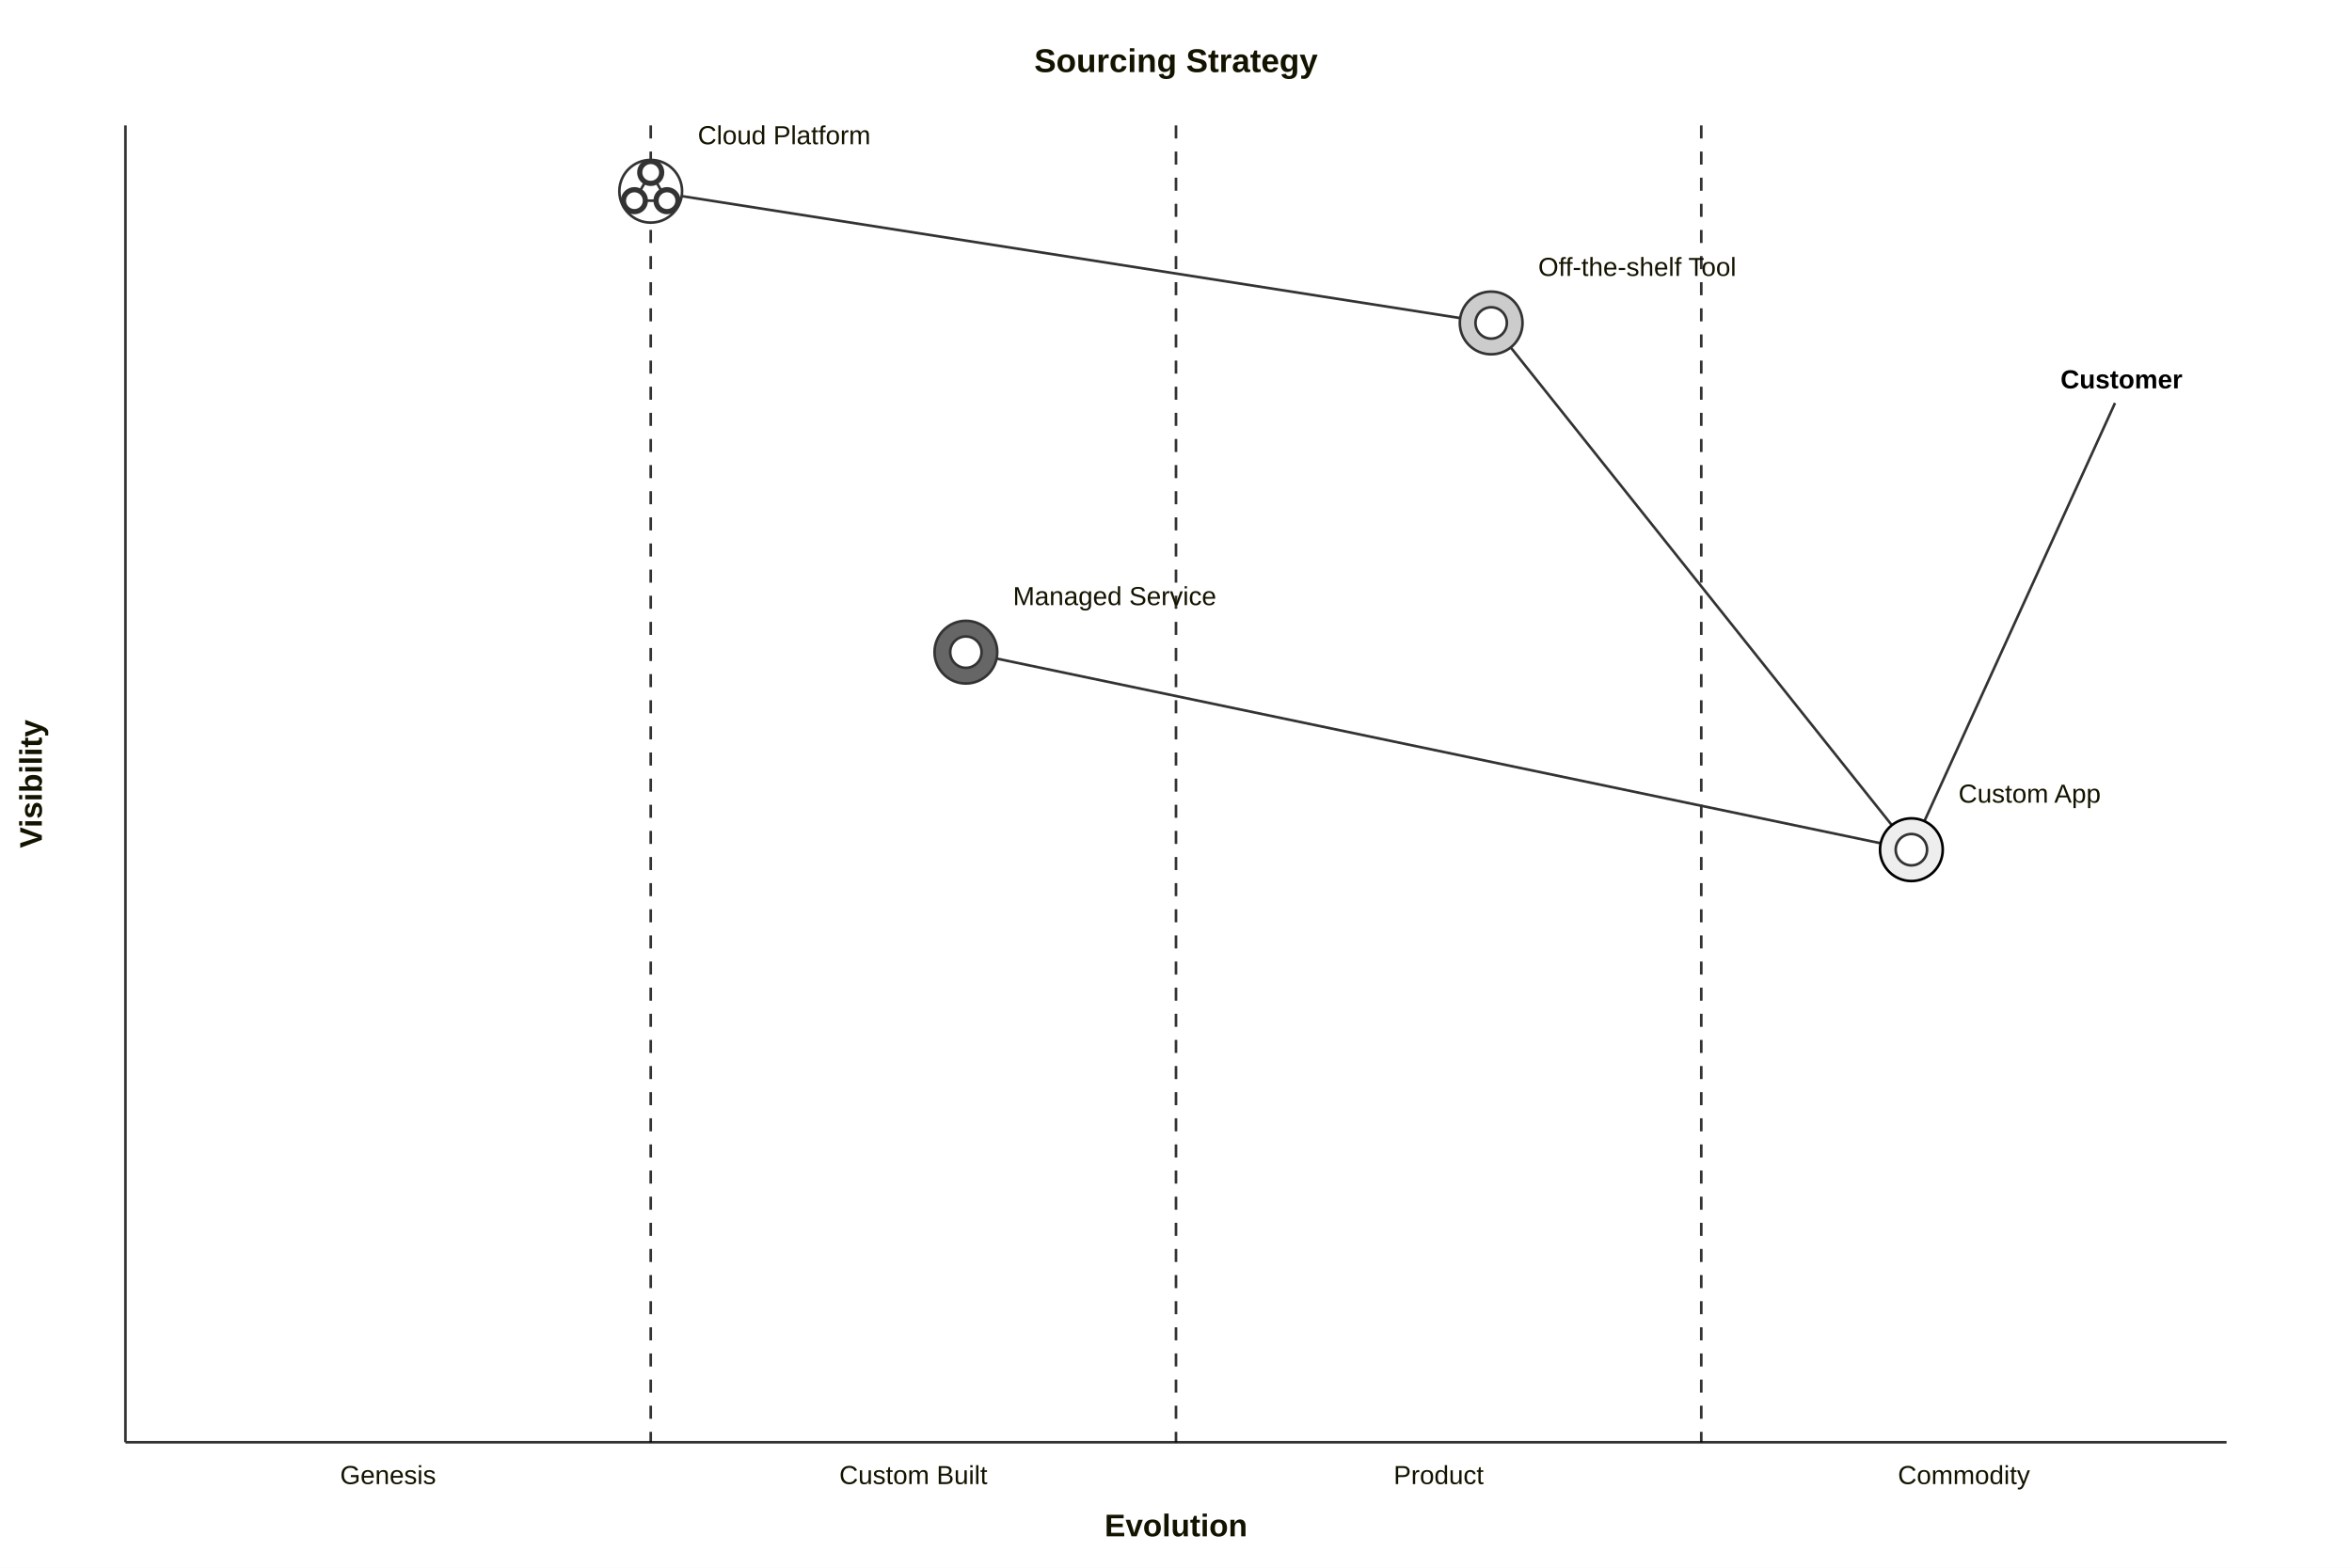
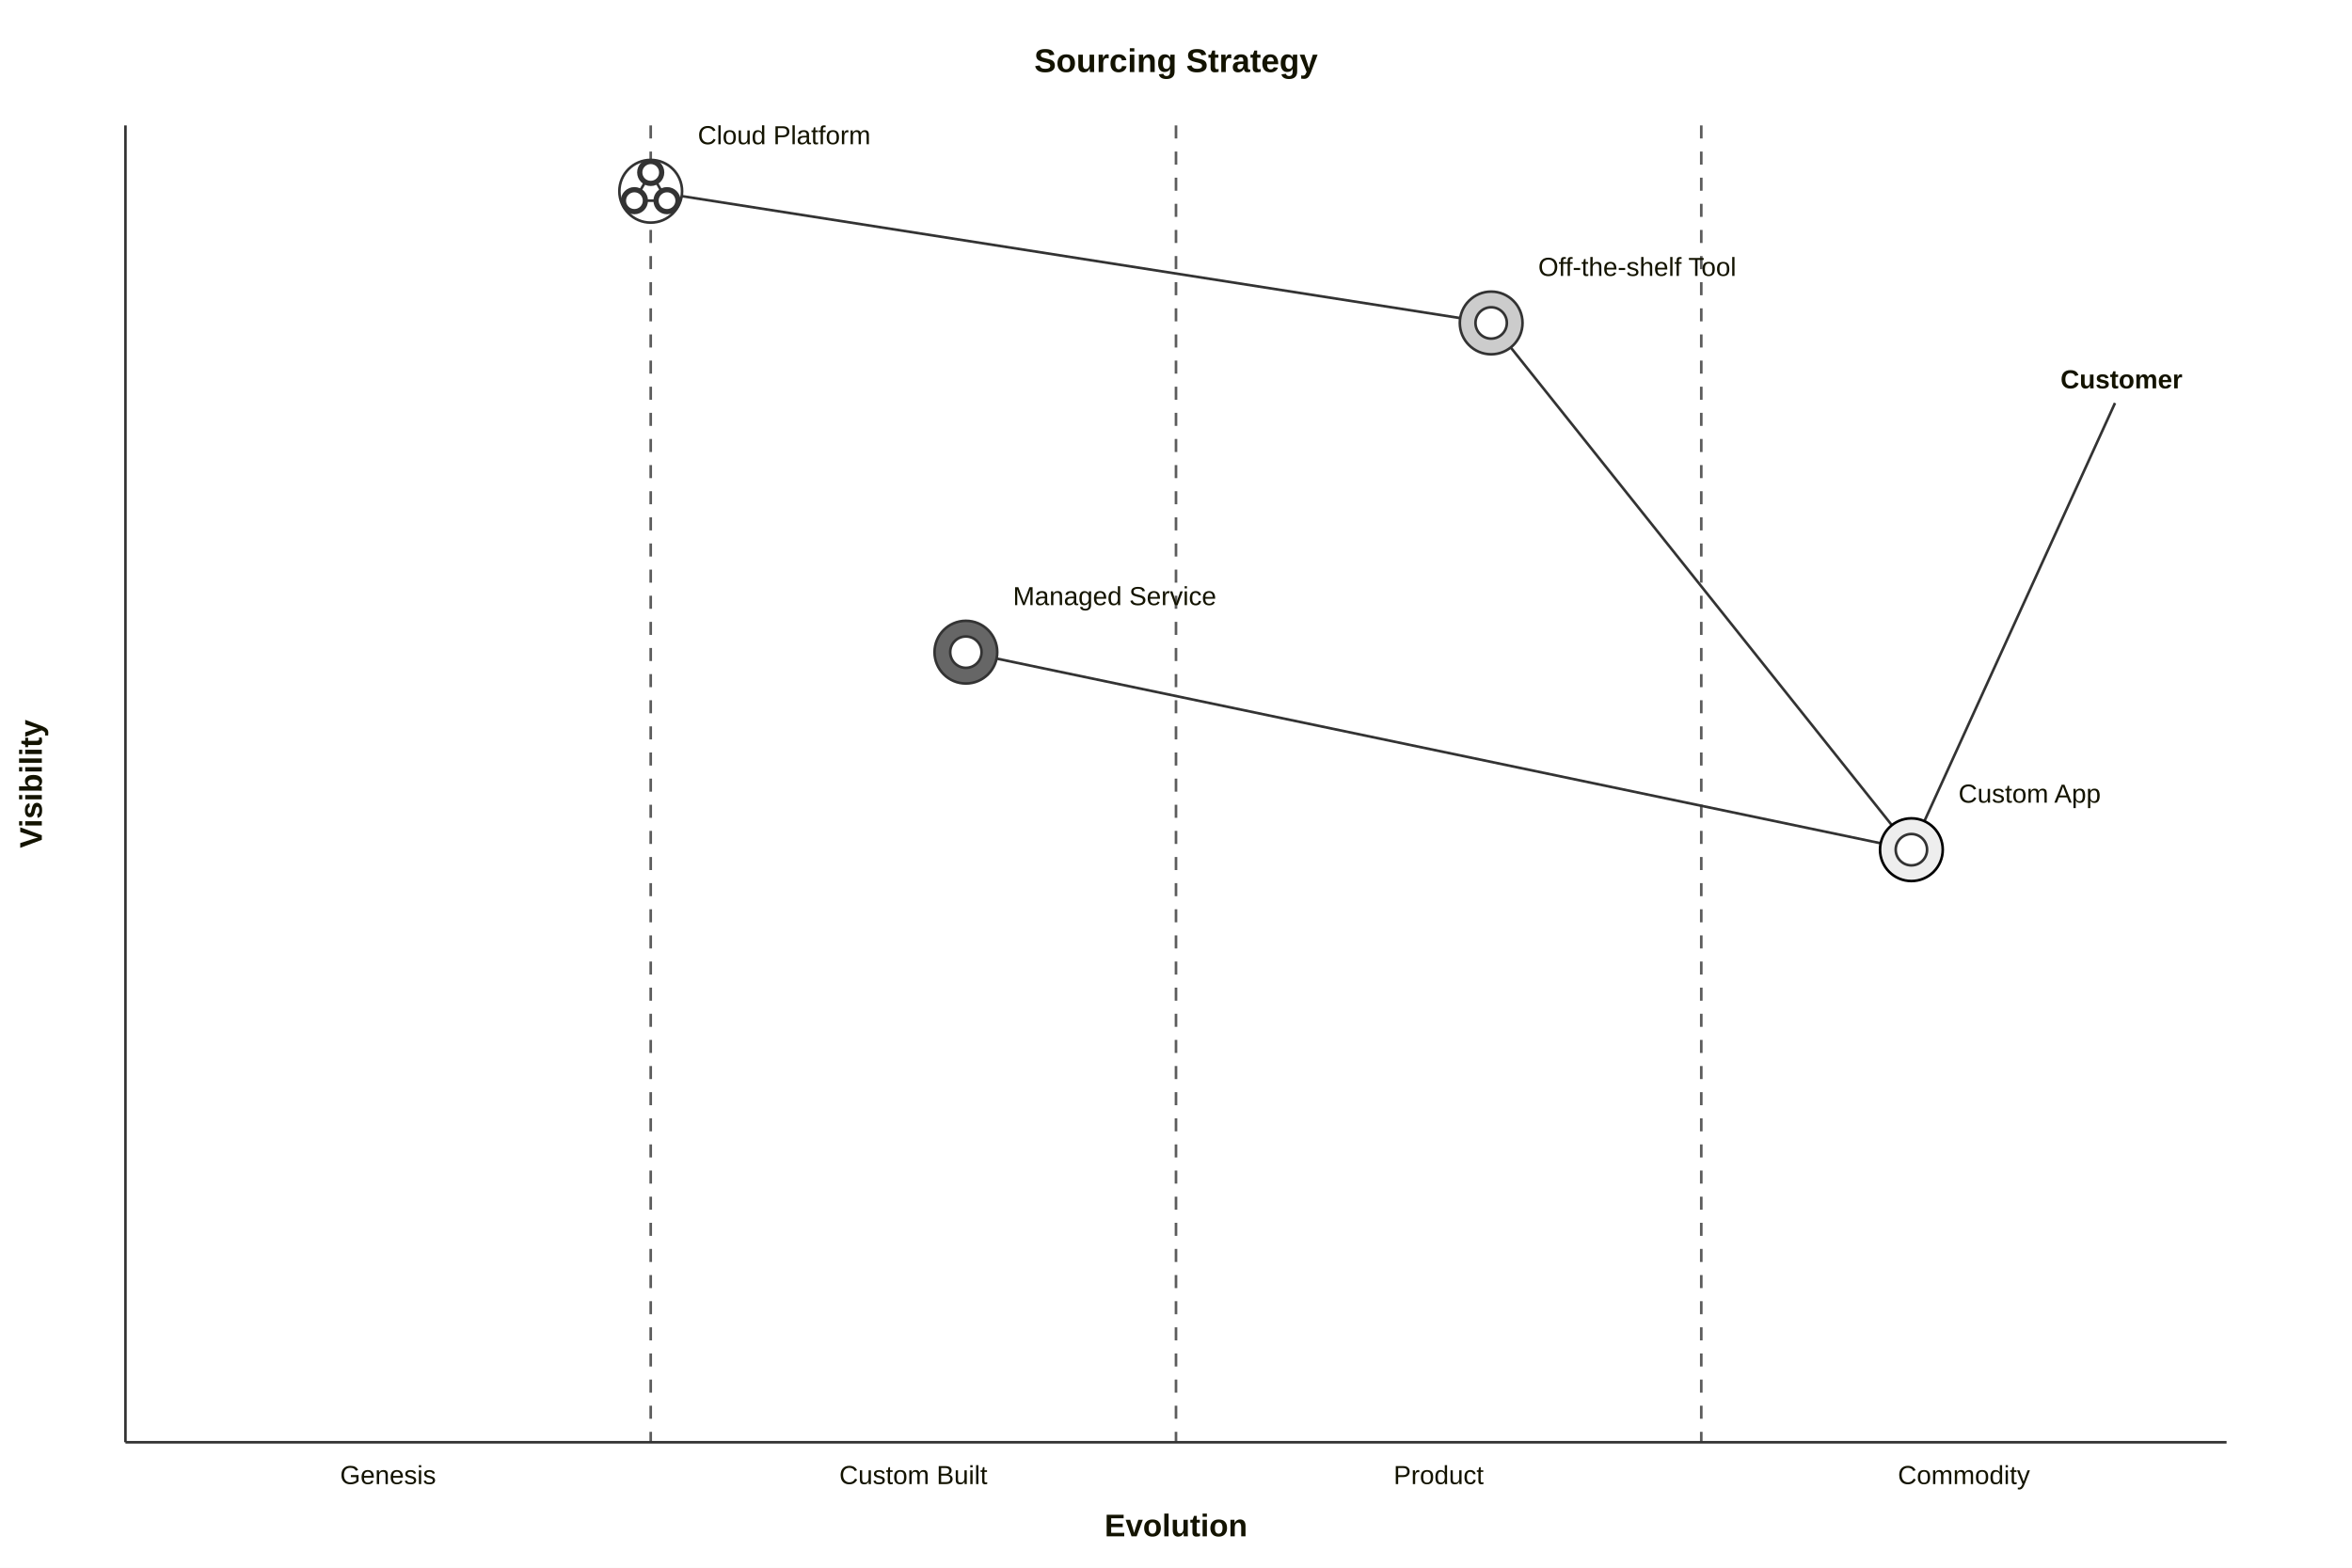
<svg xmlns="http://www.w3.org/2000/svg" id="mermaid" class="wardley" width="900" height="600" viewBox="0 0 900 600" role="graphics-document document" aria-roledescription="wardley">
-   <style>#mermaid{font-family:"trebuchet ms",verdana,arial,sans-serif;font-size:16px;fill:#333;}#mermaid{font-family:"trebuchet ms",verdana,arial,sans-serif;}</style>
+   <style>#mermaid{font-family:"trebuchet ms",verdana,arial,sans-serif;font-size:16px;fill:#333;}#mermaid{font-family:"trebuchet ms",verdana,arial,sans-serif;}#mermaid .wardley-background{fill:white;}#mermaid .wardley-halo{stroke:white;}#mermaid text{fill:#131300;}#mermaid .wardley-node-label{fill:#131300;}#mermaid .wardley-annotation text,#mermaid .wardley-annotations-box text{fill:#131300;}#mermaid .wardley-axes line,#mermaid .wardley-stages line,#mermaid .wardley-pipeline-box{stroke:#333333;}#mermaid .wardley-link,#mermaid .wardley-pipeline-evolution-link{stroke:#333333;}#mermaid .wardley-link-arrow{fill:#333333;}#mermaid .wardley-trend{stroke:#dc3545;}#mermaid .wardley-trend-arrow{fill:#dc3545;}#mermaid .wardley-component,#mermaid .wardley-market-overlay,#mermaid .wardley-market-dot{fill:white;}#mermaid .wardley-component,#mermaid .wardley-market-overlay,#mermaid .wardley-market-dot,#mermaid .wardley-buy-overlay,#mermaid .wardley-outsource-overlay,#mermaid .wardley-market-line,#mermaid .wardley-inertia,#mermaid .wardley-accelerator{stroke:#333333;}#mermaid .wardley-annotation circle,#mermaid .wardley-annotations-box rect{fill:white;}#mermaid .wardley-annotation circle,#mermaid .wardley-annotations-box rect{stroke:#333333;}</style>
  <rect x="0" y="0" width="900" height="600" fill="white" />
  <g class="wardley-map">
-     <rect class="wardley-background" width="900" height="600" fill="white" />
-     <text x="450" y="24" class="wardley-title" fill="#131300" font-size="12.6" font-weight="bold" text-anchor="middle" dominant-baseline="middle">Sourcing Strategy</text>
+     <rect class="wardley-background" width="900" height="600" />
+     <text x="450" y="24" class="wardley-title" font-size="12.6" font-weight="bold" text-anchor="middle" dominant-baseline="middle">Sourcing Strategy</text>
    <g class="wardley-axes">
-       <line x1="48" y1="552" x2="852" y2="552" stroke="#333333" stroke-width="1" />
-       <line x1="48" y1="48" x2="48" y2="552" stroke="#333333" stroke-width="1" />
-       <text x="450" y="588" class="wardley-axis-label" fill="#131300" font-size="12" font-weight="bold" text-anchor="middle">Evolution</text>
-       <text class="wardley-axis-label" x="16" y="300" fill="#131300" font-size="12" font-weight="bold" text-anchor="middle" transform="rotate(-90 16 300)">Visibility</text>
+       <line x1="48" y1="552" x2="852" y2="552" stroke-width="1" />
+       <line x1="48" y1="48" x2="48" y2="552" stroke-width="1" />
+       <text x="450" y="588" class="wardley-axis-label" font-size="12" font-weight="bold" text-anchor="middle">Evolution</text>
+       <text class="wardley-axis-label" x="16" y="300" font-size="12" font-weight="bold" text-anchor="middle" transform="rotate(-90 16 300)">Visibility</text>
    </g>
    <g class="wardley-stages">
-       <text x="148.5" y="568" class="wardley-stage-label" fill="#131300" font-size="10" text-anchor="middle">Genesis</text>
-       <line x1="249" y1="48" x2="249" y2="552" stroke="#000" stroke-width="1" stroke-dasharray="5 5" opacity="0.8" />
-       <text x="349.5" y="568" class="wardley-stage-label" fill="#131300" font-size="10" text-anchor="middle">Custom Built</text>
-       <line x1="450" y1="48" x2="450" y2="552" stroke="#000" stroke-width="1" stroke-dasharray="5 5" opacity="0.8" />
-       <text x="550.5" y="568" class="wardley-stage-label" fill="#131300" font-size="10" text-anchor="middle">Product</text>
-       <line x1="651" y1="48" x2="651" y2="552" stroke="#000" stroke-width="1" stroke-dasharray="5 5" opacity="0.8" />
-       <text x="751.5" y="568" class="wardley-stage-label" fill="#131300" font-size="10" text-anchor="middle">Commodity</text>
+       <text x="148.5" y="568" class="wardley-stage-label" font-size="10" text-anchor="middle">Genesis</text>
+       <line x1="249" y1="48" x2="249" y2="552" stroke-width="1" stroke-dasharray="5 5" opacity="0.8" />
+       <text x="349.5" y="568" class="wardley-stage-label" font-size="10" text-anchor="middle">Custom Built</text>
+       <line x1="450" y1="48" x2="450" y2="552" stroke-width="1" stroke-dasharray="5 5" opacity="0.8" />
+       <text x="550.5" y="568" class="wardley-stage-label" font-size="10" text-anchor="middle">Product</text>
+       <line x1="651" y1="48" x2="651" y2="552" stroke-width="1" stroke-dasharray="5 5" opacity="0.8" />
+       <text x="751.5" y="568" class="wardley-stage-label" font-size="10" text-anchor="middle">Commodity</text>
    </g>
    <g class="wardley-links">
-       <line class="wardley-link" x1="809.31" y1="154.26" x2="733.89" y2="319.74" stroke="#333333" stroke-width="1" />
-       <line class="wardley-link" x1="727.66" y1="320.51" x2="574.34" y2="128.29" stroke="#333333" stroke-width="1" />
-       <line class="wardley-link" x1="725.53" y1="323.97" x2="375.47" y2="250.83" stroke="#333333" stroke-width="1" />
-       <line class="wardley-link" x1="564.67" y1="122.67" x2="254.93" y2="74.13" stroke="#333333" stroke-width="1" />
+       <line class="wardley-link" x1="809.31" y1="154.26" x2="733.89" y2="319.74" stroke-width="1" />
+       <line class="wardley-link" x1="727.66" y1="320.51" x2="574.34" y2="128.29" stroke-width="1" />
+       <line class="wardley-link" x1="725.53" y1="323.97" x2="375.47" y2="250.83" stroke-width="1" />
+       <line class="wardley-link" x1="564.67" y1="122.67" x2="254.93" y2="74.13" stroke-width="1" />
    </g>
    <g class="wardley-trends" />
    <g class="wardley-nodes">
      <g class="wardley-node wardley-node--anchor">
-         <text x="811.8" y="145.8" class="wardley-node-label" fill="#000" font-size="10" font-weight="bold" text-anchor="middle" dominant-baseline="middle">Customer</text>
+         <text x="811.8" y="145.8" class="wardley-node-label" font-size="10" font-weight="bold" text-anchor="middle" dominant-baseline="middle">Customer</text>
      </g>
      <g class="wardley-node wardley-node--component">
        <circle cx="731.4" cy="325.2" r="12" class="wardley-build-overlay" fill="#eee" stroke="#000" stroke-width="1" />
-         <circle cx="731.4" cy="325.2" r="6" fill="white" stroke="#333333" stroke-width="1" />
-         <text x="749.4" y="307.2" class="wardley-node-label" fill="#131300" font-size="10" font-weight="normal" text-anchor="start" dominant-baseline="auto">Custom App</text>
+         <circle cx="731.4" cy="325.2" r="6" class="wardley-component" stroke-width="1" />
+         <text x="749.4" y="307.2" class="wardley-node-label" font-size="10" font-weight="normal" text-anchor="start" dominant-baseline="auto">Custom App</text>
      </g>
      <g class="wardley-node wardley-node--component">
-         <circle cx="570.6" cy="123.6" r="12" class="wardley-buy-overlay" fill="#ccc" stroke="#333333" stroke-width="1" />
-         <circle cx="570.6" cy="123.6" r="6" fill="white" stroke="#333333" stroke-width="1" />
-         <text x="588.6" y="105.6" class="wardley-node-label" fill="#131300" font-size="10" font-weight="normal" text-anchor="start" dominant-baseline="auto">Off-the-shelf Tool</text>
+         <circle cx="570.6" cy="123.6" r="12" class="wardley-buy-overlay" fill="#ccc" stroke-width="1" />
+         <circle cx="570.6" cy="123.6" r="6" class="wardley-component" stroke-width="1" />
+         <text x="588.6" y="105.6" class="wardley-node-label" font-size="10" font-weight="normal" text-anchor="start" dominant-baseline="auto">Off-the-shelf Tool</text>
      </g>
      <g class="wardley-node wardley-node--component">
-         <circle cx="369.6" cy="249.6" r="12" class="wardley-outsource-overlay" fill="#666" stroke="#333333" stroke-width="1" />
-         <circle cx="369.6" cy="249.6" r="6" fill="white" stroke="#333333" stroke-width="1" />
-         <text x="387.6" y="231.6" class="wardley-node-label" fill="#131300" font-size="10" font-weight="normal" text-anchor="start" dominant-baseline="auto">Managed Service</text>
+         <circle cx="369.6" cy="249.6" r="12" class="wardley-outsource-overlay" fill="#666" stroke-width="1" />
+         <circle cx="369.6" cy="249.6" r="6" class="wardley-component" stroke-width="1" />
+         <text x="387.6" y="231.6" class="wardley-node-label" font-size="10" font-weight="normal" text-anchor="start" dominant-baseline="auto">Managed Service</text>
      </g>
      <g class="wardley-node wardley-node--component">
-         <circle cx="249" cy="73.2" r="12" class="wardley-market-overlay" fill="white" stroke="#333333" stroke-width="1" />
-         <line x1="249" y1="66" x2="242.76" y2="76.8" class="wardley-market-line" stroke="#333333" stroke-width="1" />
-         <line x1="242.76" y1="76.8" x2="255.24" y2="76.8" class="wardley-market-line" stroke="#333333" stroke-width="1" />
-         <line x1="255.24" y1="76.8" x2="249" y2="66" class="wardley-market-line" stroke="#333333" stroke-width="1" />
-         <circle cx="249" cy="66" r="4.2" class="wardley-market-dot" fill="white" stroke="#333333" stroke-width="2" />
-         <circle cx="242.76" cy="76.8" r="4.2" class="wardley-market-dot" fill="white" stroke="#333333" stroke-width="2" />
-         <circle cx="255.24" cy="76.8" r="4.2" class="wardley-market-dot" fill="white" stroke="#333333" stroke-width="2" />
-         <text x="267" y="55.2" class="wardley-node-label" fill="#131300" font-size="10" font-weight="normal" text-anchor="start" dominant-baseline="auto">Cloud Platform</text>
+         <circle cx="249" cy="73.2" r="12" class="wardley-market-overlay" stroke-width="1" />
+         <line x1="249" y1="66" x2="242.76" y2="76.8" class="wardley-market-line" stroke-width="1" />
+         <line x1="242.76" y1="76.8" x2="255.24" y2="76.8" class="wardley-market-line" stroke-width="1" />
+         <line x1="255.24" y1="76.8" x2="249" y2="66" class="wardley-market-line" stroke-width="1" />
+         <circle cx="249" cy="66" r="4.2" class="wardley-market-dot" stroke-width="2" />
+         <circle cx="242.76" cy="76.8" r="4.2" class="wardley-market-dot" stroke-width="2" />
+         <circle cx="255.24" cy="76.8" r="4.2" class="wardley-market-dot" stroke-width="2" />
+         <text x="267" y="55.2" class="wardley-node-label" font-size="10" font-weight="normal" text-anchor="start" dominant-baseline="auto">Cloud Platform</text>
      </g>
    </g>
  </g>
  <defs>
    <marker id="mermaid-arrow" viewBox="0 0 10 10" refX="9" refY="5" markerWidth="6" markerHeight="6" orient="auto-start-reverse">
-       <path d="M 0 0 L 10 5 L 0 10 z" fill="#dc3545" stroke="none" />
+       <path class="wardley-trend-arrow" d="M 0 0 L 10 5 L 0 10 z" stroke="none" />
    </marker>
    <marker id="mermaid-link-arrow-end" viewBox="0 0 10 10" refX="9" refY="5" markerWidth="5" markerHeight="5" orient="auto">
-       <path d="M 0 0 L 10 5 L 0 10 z" fill="#333333" stroke="none" />
+       <path class="wardley-link-arrow" d="M 0 0 L 10 5 L 0 10 z" stroke="none" />
    </marker>
    <marker id="mermaid-link-arrow-start" viewBox="0 0 10 10" refX="1" refY="5" markerWidth="5" markerHeight="5" orient="auto">
-       <path d="M 10 0 L 0 5 L 10 10 z" fill="#333333" stroke="none" />
+       <path class="wardley-link-arrow" d="M 10 0 L 0 5 L 10 10 z" stroke="none" />
    </marker>
  </defs>
</svg>
